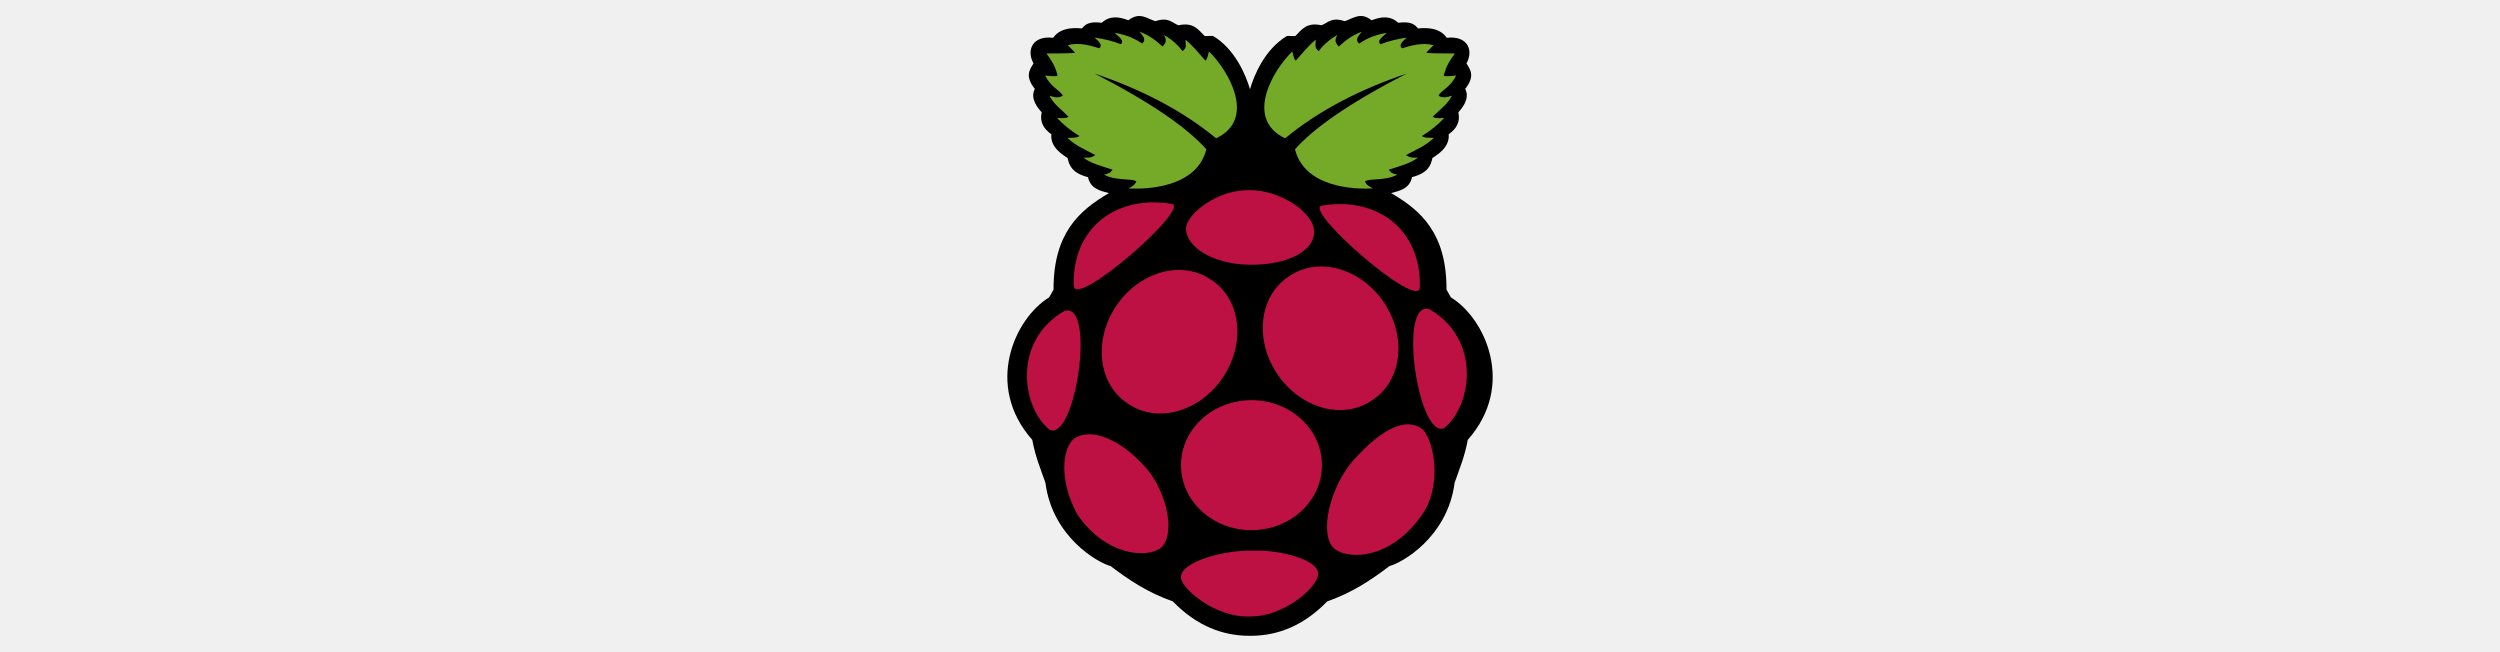
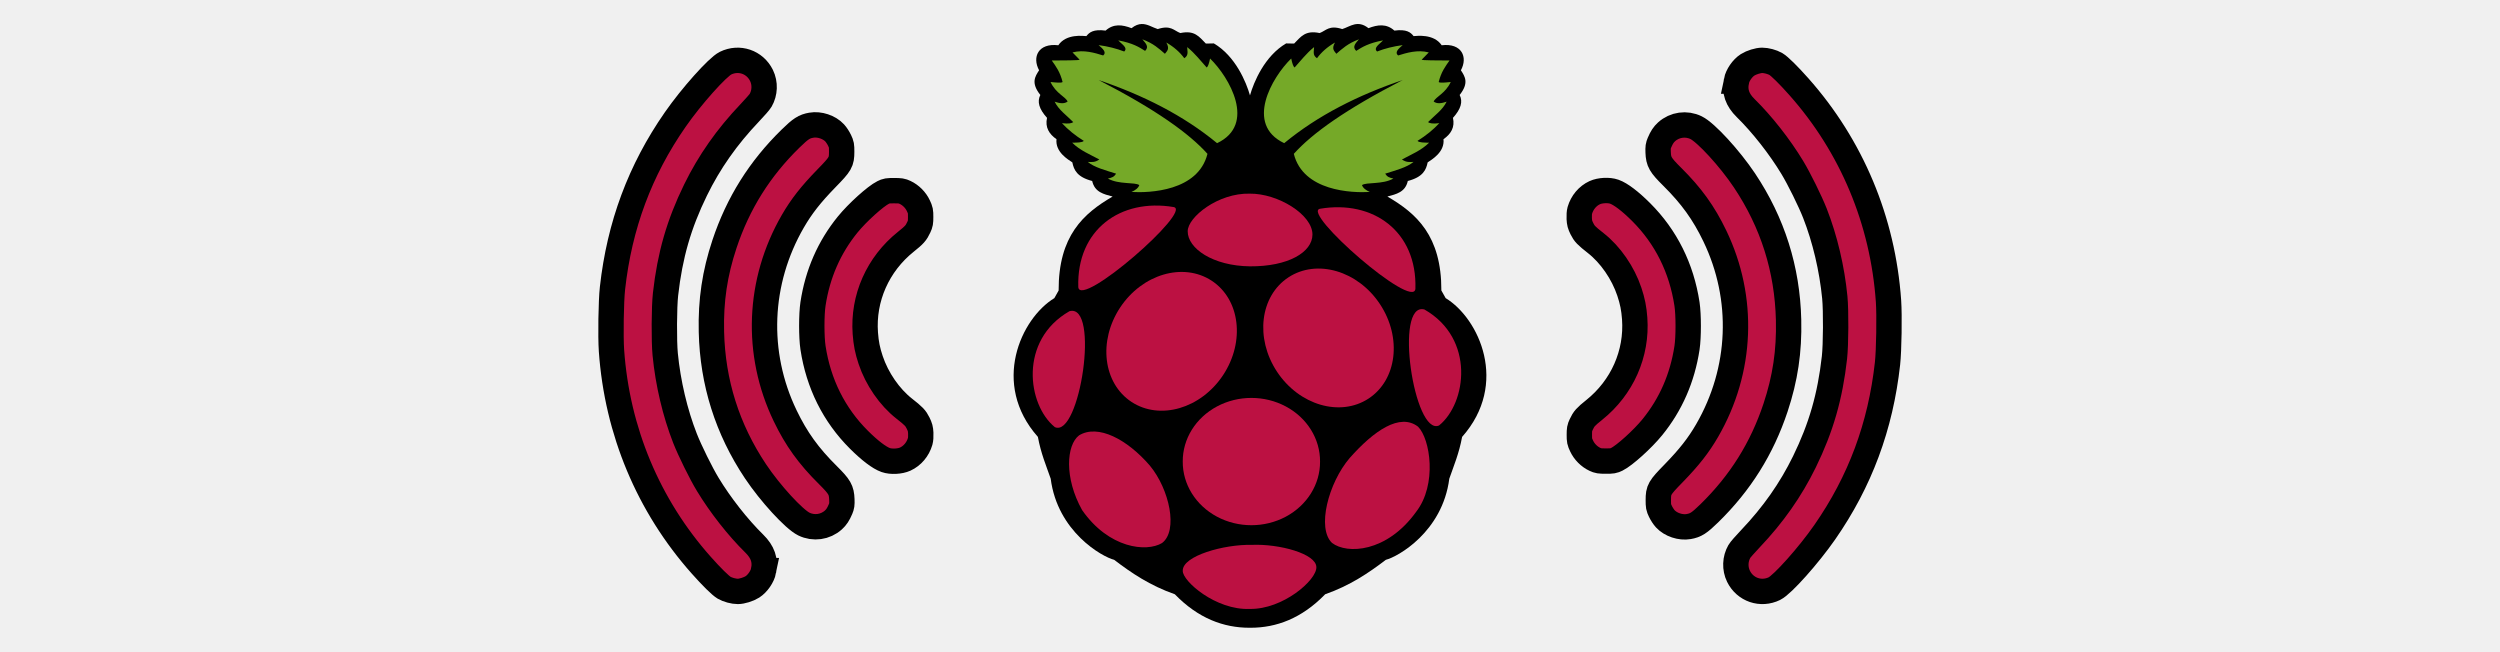
<svg xmlns="http://www.w3.org/2000/svg" width="257" height="67" viewBox="0 0 67.998 17.727" version="1.1" id="svg1" xml:space="preserve">
  <defs id="defs1" />
  <g id="layer1">
-     <g id="g1" transform="translate(3.132491,0.08399643)">
-       <path style="fill:#ffffff;stroke-width:0.053" d="m 30.297,8.603 c -0.005,0.019 -0.019,0.035 -0.036,0.043 -0.013,0.006 -0.034,0.007 -0.047,0.002 -0.015,-0.005 -0.039,-0.023 -0.065,-0.049 -0.06,-0.06 -0.098,-0.136 -0.111,-0.223 -0.004,-0.026 -0.004,-0.081 0,-0.106 0.011,-0.073 0.039,-0.137 0.084,-0.192 0.023,-0.029 0.067,-0.068 0.086,-0.078 0.008,-0.004 0.011,-0.004 0.027,-0.004 0.016,2.4e-5 0.019,5.189e-4 0.027,0.004 0.014,0.006 0.026,0.018 0.032,0.032 0.005,0.011 0.005,0.013 0.005,0.027 -4e-6,0.013 -5.65e-4,0.017 -0.004,0.025 -0.007,0.014 -0.011,0.019 -0.032,0.035 -0.068,0.054 -0.104,0.136 -0.098,0.221 0.002,0.024 0.005,0.042 0.013,0.065 0.015,0.046 0.046,0.09 0.081,0.118 0.023,0.018 0.027,0.023 0.034,0.035 0.005,0.01 0.006,0.014 0.006,0.024 3.93e-4,0.008 -1.68e-4,0.016 -0.001,0.02 z m -0.193,0.164 c -0.005,0.013 -0.01,0.02 -0.017,0.026 -0.019,0.018 -0.048,0.022 -0.072,0.01 -0.024,-0.012 -0.081,-0.074 -0.117,-0.128 -0.068,-0.102 -0.104,-0.215 -0.107,-0.338 -0.002,-0.076 0.008,-0.141 0.032,-0.212 0.033,-0.099 0.085,-0.182 0.16,-0.256 0.024,-0.024 0.033,-0.029 0.05,-0.032 0.019,-0.003 0.043,0.005 0.057,0.019 0.004,0.004 0.009,0.012 0.012,0.018 0.005,0.01 0.005,0.012 0.005,0.028 -8.4e-5,0.025 -0.002,0.029 -0.037,0.064 -0.038,0.039 -0.06,0.068 -0.081,0.104 -0.084,0.146 -0.091,0.32 -0.019,0.471 0.027,0.056 0.057,0.097 0.103,0.144 0.029,0.028 0.033,0.036 0.034,0.059 4.46e-4,0.012 -4.4e-5,0.016 -0.003,0.023 z M 29.918,8.916 c -0.003,0.014 -0.015,0.031 -0.027,0.039 -0.009,0.006 -0.026,0.011 -0.035,0.011 -0.01,0 -0.025,-0.004 -0.033,-0.009 -0.009,-0.005 -0.03,-0.026 -0.056,-0.055 C 29.639,8.759 29.564,8.578 29.55,8.384 c -0.002,-0.035 -9.92e-4,-0.12 0.002,-0.151 0.017,-0.152 0.067,-0.286 0.152,-0.409 0.039,-0.056 0.102,-0.127 0.122,-0.136 0.033,-0.016 0.071,-0.003 0.087,0.03 0.009,0.019 0.009,0.042 -0.002,0.06 -0.002,0.004 -0.014,0.017 -0.026,0.03 -0.055,0.058 -0.098,0.119 -0.131,0.187 -0.04,0.082 -0.062,0.158 -0.073,0.252 -0.004,0.03 -0.004,0.114 -7.55e-4,0.146 0.007,0.07 0.024,0.142 0.048,0.203 0.012,0.03 0.039,0.085 0.055,0.111 0.03,0.05 0.073,0.104 0.113,0.144 0.02,0.02 0.027,0.04 0.022,0.065 z" id="path1" />
-       <path style="fill:#ffffff;stroke-width:0.053" d="m 31.895,8.044 c 0.005,-0.019 0.019,-0.035 0.036,-0.043 0.013,-0.006 0.034,-0.007 0.047,-0.002 0.015,0.005 0.039,0.023 0.065,0.049 0.06,0.06 0.098,0.136 0.111,0.223 0.004,0.026 0.004,0.081 0,0.106 -0.011,0.073 -0.039,0.137 -0.084,0.192 -0.023,0.029 -0.067,0.068 -0.086,0.078 -0.008,0.004 -0.011,0.004 -0.027,0.004 -0.016,-2.41e-5 -0.019,-5.188e-4 -0.027,-0.004 -0.014,-0.006 -0.026,-0.018 -0.032,-0.032 -0.005,-0.011 -0.005,-0.013 -0.005,-0.027 4e-6,-0.013 5.66e-4,-0.016 0.004,-0.025 0.007,-0.014 0.011,-0.019 0.032,-0.035 0.068,-0.054 0.104,-0.136 0.098,-0.221 -0.002,-0.024 -0.005,-0.042 -0.013,-0.065 -0.015,-0.046 -0.046,-0.09 -0.081,-0.118 -0.023,-0.018 -0.027,-0.023 -0.034,-0.035 -0.005,-0.01 -0.006,-0.014 -0.006,-0.024 -3.9e-4,-0.008 1.71e-4,-0.016 0.001,-0.02 z m 0.193,-0.164 c 0.005,-0.013 0.01,-0.02 0.017,-0.026 0.019,-0.018 0.048,-0.022 0.072,-0.01 0.024,0.012 0.081,0.074 0.117,0.128 0.068,0.102 0.104,0.215 0.107,0.338 0.002,0.076 -0.008,0.141 -0.032,0.212 -0.033,0.099 -0.085,0.182 -0.16,0.256 -0.024,0.024 -0.033,0.029 -0.05,0.032 -0.019,0.003 -0.043,-0.005 -0.057,-0.019 -0.004,-0.004 -0.009,-0.012 -0.012,-0.018 -0.005,-0.01 -0.005,-0.012 -0.005,-0.028 8.4e-5,-0.025 0.002,-0.029 0.037,-0.064 0.038,-0.039 0.06,-0.068 0.081,-0.104 0.084,-0.146 0.091,-0.32 0.019,-0.471 -0.027,-0.056 -0.057,-0.097 -0.103,-0.144 -0.029,-0.028 -0.033,-0.036 -0.034,-0.059 -4.46e-4,-0.012 4.4e-5,-0.016 0.003,-0.023 z m 0.186,-0.149 c 0.003,-0.014 0.015,-0.031 0.027,-0.039 0.009,-0.006 0.026,-0.011 0.035,-0.011 0.01,0 0.025,0.004 0.033,0.009 0.009,0.005 0.03,0.026 0.056,0.055 0.128,0.144 0.204,0.325 0.217,0.519 0.002,0.035 9.93e-4,0.12 -0.002,0.151 -0.017,0.152 -0.067,0.286 -0.152,0.409 -0.039,0.056 -0.102,0.127 -0.122,0.136 -0.033,0.016 -0.071,0.003 -0.087,-0.03 -0.009,-0.019 -0.009,-0.042 0.002,-0.06 0.002,-0.004 0.014,-0.017 0.026,-0.03 0.055,-0.058 0.098,-0.119 0.131,-0.187 0.04,-0.082 0.062,-0.158 0.073,-0.252 0.004,-0.03 0.004,-0.114 7.55e-4,-0.146 -0.007,-0.07 -0.024,-0.142 -0.048,-0.203 -0.012,-0.03 -0.039,-0.085 -0.055,-0.111 -0.03,-0.05 -0.073,-0.104 -0.113,-0.144 -0.02,-0.02 -0.027,-0.04 -0.022,-0.065 z" id="path1-1" />
-       <path fill="#000000" d="m 27.839,0.351 c -0.085,0.003 -0.177,0.034 -0.281,0.116 -0.255,-0.098 -0.502,-0.133 -0.724,0.068 -0.342,-0.044 -0.453,0.047 -0.537,0.154 -0.075,-0.002 -0.561,-0.077 -0.784,0.255 C 24.954,0.878 24.777,1.273 24.978,1.643 c -0.114,0.177 -0.233,0.352 0.035,0.69 -0.095,0.188 -0.036,0.392 0.187,0.639 -0.059,0.264 0.057,0.451 0.264,0.596 -0.039,0.362 0.332,0.572 0.442,0.647 0.042,0.211 0.131,0.41 0.554,0.52 0.07,0.314 0.324,0.368 0.57,0.434 -0.814,0.473 -1.512,1.096 -1.507,2.623 L 25.404,8.004 c -0.933,0.568 -1.773,2.392 -0.46,3.875 0.086,0.464 0.23,0.798 0.358,1.167 0.192,1.487 1.442,2.183 1.772,2.266 0.483,0.368 0.998,0.717 1.694,0.962 0.657,0.677 1.368,0.935 2.083,0.935 0.01,-7e-6 0.021,8.9e-5 0.032,0 0.715,4.45e-4 1.426,-0.258 2.083,-0.935 0.696,-0.245 1.211,-0.594 1.694,-0.962 0.33,-0.082 1.58,-0.779 1.772,-2.266 0.128,-0.369 0.272,-0.702 0.358,-1.167 1.313,-1.483 0.473,-3.308 -0.46,-3.875 l -0.119,-0.213 c 0.005,-1.528 -0.693,-2.15 -1.507,-2.623 0.246,-0.066 0.501,-0.12 0.57,-0.434 0.423,-0.11 0.512,-0.309 0.554,-0.52 0.111,-0.075 0.481,-0.285 0.442,-0.647 0.207,-0.145 0.323,-0.332 0.264,-0.596 C 36.757,2.724 36.815,2.52 36.721,2.332 36.988,1.995 36.869,1.82 36.755,1.642 36.956,1.273 36.779,0.878 36.218,0.944 35.996,0.611 35.51,0.687 35.435,0.689 35.35,0.582 35.24,0.49 34.898,0.535 34.677,0.334 34.43,0.369 34.174,0.467 33.872,0.228 33.671,0.42 33.442,0.492 33.075,0.372 32.992,0.536 32.811,0.603 32.411,0.519 32.29,0.703 32.098,0.897 l -0.223,-0.004 C 31.272,1.248 30.972,1.972 30.866,2.344 30.76,1.972 30.461,1.248 29.858,0.892 l -0.223,0.004 C 29.443,0.703 29.321,0.519 28.921,0.603 28.741,0.536 28.657,0.372 28.29,0.492 28.14,0.444 28.002,0.346 27.839,0.351 Z" id="path1-8" style="stroke-width:0.024" />
-       <path fill="#75a928" d="m 26.638,1.915 c 1.6,0.825 2.531,1.493 3.041,2.061 -0.261,1.046 -1.623,1.094 -2.121,1.065 0.102,-0.047 0.187,-0.104 0.217,-0.192 -0.125,-0.089 -0.568,-0.009 -0.877,-0.183 0.119,-0.025 0.174,-0.049 0.23,-0.136 -0.292,-0.093 -0.607,-0.174 -0.792,-0.328 0.1,0.001 0.193,0.022 0.324,-0.068 -0.262,-0.141 -0.541,-0.253 -0.758,-0.468 0.135,-0.003 0.281,-0.001 0.324,-0.051 -0.24,-0.148 -0.442,-0.313 -0.609,-0.494 0.189,0.023 0.269,0.003 0.315,-0.03 -0.181,-0.185 -0.41,-0.342 -0.52,-0.571 0.141,0.048 0.269,0.067 0.362,-0.004 -0.062,-0.139 -0.325,-0.221 -0.477,-0.545 0.148,0.014 0.305,0.032 0.336,0 -0.069,-0.28 -0.187,-0.437 -0.302,-0.6 0.317,-0.005 0.797,0.001 0.775,-0.026 L 25.91,1.144 c 0.309,-0.083 0.626,0.013 0.856,0.085 0.103,-0.081 -0.002,-0.184 -0.128,-0.29 0.263,0.035 0.501,0.096 0.715,0.179 0.115,-0.104 -0.075,-0.207 -0.166,-0.311 0.406,0.077 0.578,0.185 0.749,0.294 0.124,-0.119 0.007,-0.22 -0.077,-0.324 0.306,0.113 0.464,0.26 0.63,0.405 0.056,-0.076 0.143,-0.132 0.038,-0.315 0.218,0.125 0.381,0.273 0.502,0.439 0.135,-0.086 0.08,-0.203 0.081,-0.311 0.226,0.184 0.369,0.38 0.545,0.571 0.035,-0.026 0.066,-0.113 0.094,-0.251 0.539,0.523 1.301,1.841 0.196,2.363 -0.941,-0.776 -2.064,-1.34 -3.309,-1.763 z" id="path2" style="stroke-width:0.024" />
-       <path fill="#75a928" d="m 35.13,1.915 c -1.6,0.825 -2.531,1.492 -3.04,2.061 0.261,1.046 1.623,1.094 2.121,1.065 -0.102,-0.047 -0.187,-0.104 -0.217,-0.192 0.125,-0.089 0.568,-0.009 0.877,-0.183 -0.119,-0.025 -0.174,-0.049 -0.23,-0.136 0.292,-0.093 0.607,-0.174 0.792,-0.328 -0.1,0.001 -0.193,0.022 -0.324,-0.068 0.262,-0.141 0.541,-0.253 0.758,-0.468 -0.135,-0.003 -0.281,-0.001 -0.324,-0.051 0.24,-0.148 0.442,-0.313 0.609,-0.494 -0.189,0.023 -0.269,0.003 -0.315,-0.03 0.181,-0.185 0.41,-0.342 0.52,-0.571 -0.141,0.048 -0.269,0.067 -0.362,-0.004 0.062,-0.139 0.325,-0.221 0.477,-0.545 -0.148,0.014 -0.305,0.032 -0.336,0 0.069,-0.28 0.187,-0.437 0.302,-0.6 -0.317,-0.005 -0.797,0.001 -0.775,-0.026 l 0.196,-0.2 c -0.309,-0.083 -0.626,0.013 -0.856,0.085 -0.103,-0.081 0.002,-0.184 0.128,-0.29 -0.263,0.035 -0.501,0.096 -0.715,0.179 -0.115,-0.104 0.075,-0.207 0.166,-0.311 -0.406,0.077 -0.578,0.185 -0.749,0.294 -0.124,-0.119 -0.007,-0.22 0.077,-0.324 -0.306,0.113 -0.464,0.26 -0.63,0.405 -0.056,-0.076 -0.143,-0.132 -0.038,-0.315 C 33.022,0.993 32.858,1.14 32.737,1.306 32.603,1.22 32.657,1.103 32.656,0.995 32.43,1.179 32.287,1.374 32.111,1.566 32.076,1.54 32.045,1.452 32.018,1.314 31.478,1.837 30.716,3.155 31.822,3.678 c 0.94,-0.776 2.064,-1.34 3.309,-1.763 z" id="path3" style="stroke-width:0.024" />
-       <path fill="#bc1142" d="m 32.823,12.568 a 1.917,1.768 0 1 1 -3.834,0 1.917,1.768 0 1 1 3.834,0 z" id="path4" style="stroke-width:0.027" />
-       <path fill="#bc1142" d="M 29.796,7.518 A 1.719,2.029 34.034 1 1 27.559,10.903 1.719,2.029 34.034 1 1 29.796,7.518 Z" id="path5" style="stroke-width:0.045" />
-       <path fill="#bc1142" d="M 31.94,7.424 A 2.029,1.719 55.966 1 0 34.177,10.809 2.029,1.719 55.966 1 0 31.94,7.424 Z" id="path6" style="stroke-width:0.045" />
-       <path fill="#bc1142" d="m 25.826,8.369 c 0.858,-0.23 0.29,3.548 -0.408,3.238 -0.768,-0.617 -1.015,-2.425 0.408,-3.238 z" id="path7" style="stroke-width:0.024" />
-       <path fill="#bc1142" d="M 35.737,8.322 C 34.879,8.092 35.448,11.87 36.145,11.56 36.913,10.943 37.16,9.135 35.737,8.322 Z" id="path8" style="stroke-width:0.024" />
-       <path fill="#bc1142" d="m 32.823,5.509 c 1.48,-0.25 2.712,0.629 2.662,2.234 -0.049,0.615 -3.207,-2.143 -2.662,-2.234 z" id="path9" style="stroke-width:0.024" />
-       <path fill="#bc1142" d="m 28.734,5.462 c -1.48,-0.25 -2.712,0.63 -2.662,2.234 0.049,0.615 3.207,-2.143 2.662,-2.234 z" id="path10" style="stroke-width:0.024" />
-       <path fill="#bc1142" d="m 30.86,5.088 c -0.883,-0.023 -1.731,0.656 -1.733,1.049 -0.002,0.478 0.698,0.968 1.739,0.98 1.063,0.008 1.741,-0.392 1.744,-0.885 0.004,-0.559 -0.967,-1.153 -1.75,-1.144 z" id="path11" style="stroke-width:0.024" />
-       <path fill="#bc1142" d="m 30.914,14.894 c 0.77,-0.034 1.804,0.248 1.806,0.622 0.013,0.363 -0.937,1.183 -1.857,1.167 -0.952,0.041 -1.886,-0.78 -1.874,-1.065 -0.014,-0.417 1.159,-0.743 1.925,-0.724 z" id="path12" style="stroke-width:0.024" />
-       <path fill="#bc1142" d="m 28.069,12.68 c 0.548,0.661 0.798,1.821 0.341,2.163 -0.433,0.261 -1.484,0.154 -2.231,-0.92 -0.504,-0.901 -0.439,-1.817 -0.085,-2.087 0.529,-0.322 1.347,0.113 1.976,0.843 z" id="path13" style="stroke-width:0.024" />
-       <path fill="#bc1142" d="m 33.649,12.47 c -0.593,0.695 -0.924,1.962 -0.491,2.37 0.414,0.317 1.525,0.273 2.345,-0.866 0.596,-0.765 0.396,-2.042 0.056,-2.381 -0.506,-0.391 -1.231,0.109 -1.91,0.876 z" id="path14" style="stroke-width:0.024" />
+     <path style="fill:#bc1142;stroke-width:0.69;stroke:#000000;fill-opacity:1;stroke-dasharray:none" d="m 25.028,12.004 c -0.062,0.215 -0.212,0.394 -0.406,0.483 -0.144,0.066 -0.384,0.078 -0.531,0.026 -0.174,-0.061 -0.433,-0.258 -0.73,-0.554 -0.676,-0.674 -1.099,-1.523 -1.248,-2.502 -0.044,-0.288 -0.044,-0.905 0,-1.192 0.125,-0.819 0.44,-1.539 0.943,-2.158 0.264,-0.325 0.756,-0.769 0.965,-0.872 0.09,-0.044 0.118,-0.049 0.298,-0.049 0.175,2.7e-4 0.21,0.006 0.298,0.047 0.155,0.072 0.29,0.208 0.362,0.363 0.057,0.121 0.062,0.146 0.062,0.304 -4.3e-5,0.15 -0.006,0.185 -0.05,0.279 -0.074,0.159 -0.119,0.21 -0.354,0.398 -0.762,0.61 -1.17,1.532 -1.101,2.487 0.02,0.274 0.059,0.47 0.145,0.728 0.171,0.512 0.515,1.011 0.914,1.323 0.259,0.203 0.308,0.254 0.377,0.393 0.053,0.108 0.066,0.155 0.072,0.273 0.004,0.085 -0.002,0.175 -0.016,0.224 z m -2.167,1.844 c -0.06,0.142 -0.111,0.219 -0.193,0.294 -0.219,0.198 -0.538,0.242 -0.803,0.112 -0.27,-0.132 -0.915,-0.835 -1.316,-1.435 -0.766,-1.147 -1.167,-2.415 -1.199,-3.795 -0.02,-0.85 0.09,-1.587 0.355,-2.385 0.37,-1.112 0.957,-2.048 1.8,-2.872 0.274,-0.267 0.368,-0.328 0.563,-0.362 0.219,-0.039 0.488,0.051 0.635,0.211 0.042,0.045 0.102,0.137 0.133,0.203 0.053,0.112 0.057,0.134 0.057,0.31 -9.45e-4,0.279 -0.027,0.326 -0.414,0.722 -0.426,0.438 -0.679,0.76 -0.914,1.166 -0.949,1.641 -1.026,3.595 -0.209,5.292 0.302,0.628 0.637,1.093 1.162,1.613 0.321,0.319 0.37,0.404 0.38,0.663 0.005,0.139 -4.96e-4,0.177 -0.037,0.264 z m -2.091,1.672 c -0.032,0.161 -0.164,0.353 -0.305,0.443 -0.105,0.067 -0.288,0.123 -0.397,0.123 -0.113,0 -0.276,-0.044 -0.372,-0.1 -0.1,-0.059 -0.34,-0.295 -0.624,-0.615 -1.439,-1.62 -2.287,-3.648 -2.44,-5.833 -0.027,-0.388 -0.012,-1.349 0.027,-1.698 0.19,-1.711 0.748,-3.21 1.708,-4.59 0.437,-0.629 1.148,-1.425 1.367,-1.532 0.368,-0.18 0.797,-0.034 0.978,0.334 0.104,0.213 0.095,0.472 -0.024,0.678 -0.023,0.041 -0.157,0.194 -0.296,0.34 -0.623,0.655 -1.099,1.333 -1.473,2.097 -0.453,0.926 -0.698,1.776 -0.817,2.836 -0.039,0.342 -0.044,1.276 -0.009,1.635 0.076,0.781 0.268,1.593 0.539,2.285 0.13,0.332 0.435,0.95 0.618,1.251 0.34,0.562 0.818,1.172 1.267,1.613 0.229,0.225 0.308,0.454 0.252,0.733 z" id="path1" />
+     <path style="fill:#bc1142;stroke-width:0.69;stroke-dasharray:none;fill-opacity:1;stroke:#000000" d="m 42.97,5.723 c 0.062,-0.215 0.212,-0.394 0.406,-0.483 0.144,-0.066 0.384,-0.078 0.531,-0.026 0.174,0.061 0.433,0.258 0.73,0.554 0.676,0.674 1.099,1.523 1.248,2.502 0.044,0.288 0.044,0.905 0,1.192 -0.125,0.819 -0.44,1.539 -0.943,2.158 -0.264,0.325 -0.756,0.769 -0.965,0.872 -0.09,0.044 -0.118,0.049 -0.298,0.049 -0.175,-2.7e-4 -0.21,-0.006 -0.298,-0.047 -0.155,-0.072 -0.29,-0.208 -0.362,-0.363 -0.057,-0.121 -0.062,-0.146 -0.062,-0.304 4.3e-5,-0.15 0.006,-0.185 0.05,-0.279 0.074,-0.159 0.119,-0.21 0.354,-0.398 0.762,-0.61 1.17,-1.532 1.101,-2.487 -0.02,-0.274 -0.059,-0.47 -0.145,-0.728 -0.171,-0.512 -0.515,-1.011 -0.914,-1.323 -0.259,-0.203 -0.308,-0.254 -0.377,-0.393 -0.053,-0.108 -0.066,-0.155 -0.072,-0.273 -0.004,-0.085 0.002,-0.175 0.016,-0.224 z m 2.167,-1.844 c 0.06,-0.142 0.111,-0.219 0.193,-0.294 0.219,-0.198 0.538,-0.242 0.803,-0.112 0.27,0.132 0.915,0.835 1.316,1.435 0.766,1.147 1.167,2.415 1.199,3.795 0.02,0.85 -0.09,1.587 -0.355,2.385 -0.37,1.112 -0.957,2.048 -1.8,2.872 -0.274,0.267 -0.368,0.328 -0.563,0.362 -0.219,0.039 -0.488,-0.051 -0.635,-0.211 -0.042,-0.045 -0.102,-0.137 -0.133,-0.203 -0.053,-0.112 -0.057,-0.134 -0.057,-0.31 9.45e-4,-0.279 0.027,-0.326 0.414,-0.722 0.426,-0.438 0.679,-0.76 0.914,-1.166 0.949,-1.641 1.026,-3.595 0.209,-5.292 -0.302,-0.628 -0.637,-1.093 -1.162,-1.613 -0.321,-0.319 -0.37,-0.404 -0.38,-0.663 -0.005,-0.139 4.96e-4,-0.177 0.037,-0.264 z m 2.091,-1.672 c 0.032,-0.161 0.164,-0.353 0.305,-0.443 0.105,-0.067 0.288,-0.123 0.397,-0.123 0.113,0 0.276,0.044 0.372,0.1 0.1,0.059 0.34,0.295 0.624,0.615 1.439,1.62 2.287,3.648 2.44,5.833 0.027,0.388 0.012,1.349 -0.027,1.698 -0.19,1.711 -0.748,3.21 -1.708,4.59 -0.437,0.629 -1.148,1.425 -1.367,1.532 -0.368,0.18 -0.797,0.034 -0.978,-0.334 -0.104,-0.213 -0.095,-0.472 0.024,-0.678 0.023,-0.041 0.157,-0.194 0.296,-0.34 0.623,-0.655 1.099,-1.333 1.473,-2.097 0.453,-0.926 0.698,-1.776 0.817,-2.836 0.039,-0.342 0.044,-1.276 0.009,-1.635 -0.076,-0.781 -0.268,-1.593 -0.539,-2.285 -0.13,-0.332 -0.435,-0.95 -0.618,-1.251 -0.34,-0.562 -0.818,-1.172 -1.267,-1.613 -0.229,-0.225 -0.308,-0.454 -0.252,-0.733 z" id="path1-1" />
+     <g id="g14" transform="matrix(0.02294388,0,0,0.02294388,27.41646,0.6150235)">
+       <path fill="#000000" d="m 158.38,1.656 c -3.619,0.112 -7.517,1.449 -11.938,4.938 -10.83,-4.176 -21.33,-5.627 -30.72,2.875 C 101.222,7.588 96.51,11.469 92.94,16 89.757,15.934 69.121,12.728 59.658,26.844 35.877,24.03 28.361,40.832 36.877,56.5 c -4.857,7.519 -9.889,14.947 1.469,29.281 -4.018,7.984 -1.527,16.644 7.938,27.125 -2.498,11.223 2.412,19.141 11.219,25.312 -1.647,15.358 14.084,24.287 18.781,27.469 1.804,8.949 5.563,17.393 23.531,22.062 2.963,13.336 13.762,15.639 24.219,18.438 -34.562,20.09 -64.201,46.523 -64,111.38 l -5.062,9.031 c -39.63,24.1 -75.285,101.56 -19.53,164.52 3.642,19.708 9.75,33.864 15.188,49.531 8.134,63.131 61.218,92.692 75.219,96.188 20.517,15.628 42.368,30.457 71.938,40.844 27.875,28.749 58.074,39.706 88.438,39.688 0.445,-2.8e-4 0.899,0.005 1.344,0 30.364,0.019 60.562,-10.938 88.438,-39.688 29.569,-10.387 51.421,-25.216 71.938,-40.844 14.001,-3.496 67.085,-33.057 75.219,-96.188 5.438,-15.667 11.546,-29.823 15.188,-49.531 55.754,-62.965 20.1,-140.43 -19.531,-164.53 l -5.07,-9.03 c 0.201,-64.852 -29.438,-91.285 -64,-111.38 10.457,-2.798 21.256,-5.101 24.219,-18.438 17.968,-4.67 21.728,-13.114 23.531,-22.062 4.698,-3.181 20.428,-12.111 18.781,-27.469 8.807,-6.172 13.717,-14.09 11.219,-25.312 9.465,-10.481 11.956,-19.141 7.938,-27.125 11.36,-14.328 6.32,-21.756 1.47,-29.275 8.51,-15.668 1,-32.47 -22.79,-29.656 -9.46,-14.116 -30.09,-10.91 -33.28,-10.844 -3.57,-4.531 -8.28,-8.412 -22.78,-6.531 -9.39,-8.502 -19.89,-7.051 -30.72,-2.875 -12.86,-10.148 -21.37,-2.013 -31.09,1.062 -15.57,-5.088 -19.13,1.881 -26.78,4.719 -16.98,-3.588 -22.14,4.224 -30.28,12.469 l -9.469,-0.188 c -25.611,15.093 -38.334,45.826 -42.844,61.625 -4.512,-15.802 -17.206,-46.535 -42.812,-61.625 l -9.469,0.188 c -8.15,-8.245 -13.31,-16.057 -30.29,-12.469 -7.65,-2.838 -11.2,-9.806 -26.78,-4.719 -6.38,-2.018 -12.247,-6.214 -19.156,-6 z" id="path1-8" />
+       <path fill="#75a928" d="m 107.39,68.056 c 67.948,35.031 107.45,63.369 129.09,87.504 -11.082,44.418 -68.896,46.445 -90.036,45.199 4.328,-2.015 7.94,-4.428 9.22,-8.136 -5.304,-3.77 -24.113,-0.397 -37.244,-7.774 5.044,-1.045 7.404,-2.063 9.763,-5.785 -12.406,-3.957 -25.769,-7.366 -33.628,-13.921 4.241,0.052 8.201,0.949 13.74,-2.893 -11.112,-5.988 -22.969,-10.734 -32.181,-19.887 5.745,-0.141 11.939,-0.057 13.74,-2.17 -10.17,-6.301 -18.751,-13.308 -25.854,-20.972 8.04,0.971 11.435,0.135 13.379,-1.266 -7.688,-7.874 -17.418,-14.523 -22.057,-24.226 5.97,2.058 11.431,2.845 15.368,-0.181 -2.612,-5.894 -13.805,-9.37 -20.249,-23.142 6.284,0.609 12.95,1.371 14.283,0 -2.917,-11.884 -7.922,-18.565 -12.831,-25.487 13.45,-0.2 33.828,0.052 32.905,-1.085 l -8.316,-8.497 c 13.138,-3.537 26.581,0.568 36.34,3.616 4.382,-3.458 -0.078,-7.83 -5.424,-12.294 11.165,1.491 21.254,4.057 30.373,7.593 4.872,-4.399 -3.164,-8.799 -7.051,-13.198 17.249,3.273 24.557,7.871 31.82,12.475 5.269,-5.051 0.302,-9.343 -3.254,-13.74 13.006,4.817 19.705,11.036 26.758,17.175 2.391,-3.227 6.075,-5.592 1.627,-13.379 9.234,5.323 16.189,11.595 21.334,18.622 5.713,-3.638 3.404,-8.613 3.435,-13.198 9.597,7.806 15.687,16.114 23.142,24.226 1.502,-1.093 2.817,-4.802 3.978,-10.667 22.895,22.212 55.246,78.158 8.316,100.34 -39.94,-32.94 -87.64,-56.883 -140.5,-74.844 z" id="path2" />
+       <path fill="#75a928" d="m 467.92,68.056 c -67.94,35.034 -107.44,63.364 -129.08,87.504 11.082,44.418 68.896,46.445 90.036,45.199 -4.328,-2.015 -7.94,-4.428 -9.22,-8.136 5.304,-3.77 24.113,-0.397 37.244,-7.774 -5.044,-1.045 -7.404,-2.063 -9.763,-5.785 12.406,-3.957 25.769,-7.366 33.628,-13.921 -4.241,0.052 -8.201,0.949 -13.74,-2.893 11.112,-5.988 22.969,-10.734 32.181,-19.887 -5.745,-0.141 -11.939,-0.057 -13.74,-2.17 10.17,-6.301 18.751,-13.308 25.854,-20.972 -8.04,0.971 -11.435,0.135 -13.379,-1.266 7.688,-7.874 17.418,-14.523 22.057,-24.226 -5.97,2.058 -11.431,2.845 -15.368,-0.181 2.612,-5.894 13.805,-9.37 20.249,-23.142 -6.284,0.609 -12.95,1.371 -14.283,0 2.922,-11.889 7.928,-18.57 12.836,-25.492 -13.45,-0.2 -33.828,0.052 -32.905,-1.085 l 8.316,-8.497 c -13.138,-3.537 -26.581,0.568 -36.34,3.616 -4.382,-3.458 0.078,-7.83 5.424,-12.294 -11.165,1.491 -21.254,4.057 -30.373,7.593 -4.872,-4.399 3.164,-8.799 7.051,-13.198 -17.249,3.273 -24.557,7.871 -31.82,12.475 -5.269,-5.051 -0.302,-9.343 3.254,-13.74 -13.006,4.817 -19.705,11.036 -26.758,17.175 -2.391,-3.227 -6.075,-5.592 -1.627,-13.379 -9.234,5.323 -16.189,11.595 -21.334,18.622 -5.713,-3.638 -3.404,-8.613 -3.435,-13.198 -9.597,7.806 -15.687,16.114 -23.142,24.226 -1.502,-1.093 -2.817,-4.802 -3.978,-10.667 -22.895,22.212 -55.246,78.158 -8.316,100.34 39.919,-32.947 87.616,-56.888 140.48,-74.849 z" id="path3" />
+       <path fill="#bc1142" d="m 365.2,521.85 a 71.956,66.532 0 1 1 -143.91,0 71.956,66.532 0 1 1 143.91,0 z" transform="matrix(1.131107,0,0,1.12805,-43.13914,-68.31098)" id="path4" />
+       <path fill="#bc1142" d="m 262.84,276.65 a 61.875,28.125 0 1 1 -123.75,0 61.875,28.125 0 1 1 123.75,0 z" transform="matrix(0.7674168,-1.161311,2.171115,1.422437,-560.8886,217.6886)" id="path5" />
+       <path fill="#bc1142" d="m 262.84,276.65 a 61.875,28.125 0 1 1 -123.75,0 61.875,28.125 0 1 1 123.75,0 z" transform="matrix(-0.7674168,-1.161311,-2.171115,1.422437,1134.829,213.6886)" id="path6" />
+       <path fill="#bc1142" d="M 72.91,342.09 C 109.32,332.33 85.202,492.72 55.577,479.56 22.99,453.35 12.494,376.59 72.91,342.09 Z" id="path7" />
+       <path fill="#bc1142" d="M 493.68,340.09 C 457.266,330.333 481.388,490.73 511.013,477.57 543.6,451.357 554.096,374.59 493.68,340.09 Z" id="path8" />
+       <path fill="#bc1142" d="m 369.97,220.65 c 62.835,-10.61 115.12,26.722 113.01,94.858 -2.067,26.121 -136.16,-90.969 -113.01,-94.858 z" id="path9" />
+       <path fill="#bc1142" d="M 196.36,218.65 C 133.52,208.04 81.24,245.38 83.35,313.51 85.417,339.63 219.51,222.54 196.36,218.65 Z" id="path10" />
+       <path fill="#bc1142" d="m 286.62,202.76 c -37.503,-0.975 -73.495,27.834 -73.582,44.544 -0.105,20.304 29.651,41.093 73.837,41.62 45.123,0.323 73.916,-16.64 74.061,-37.594 0.165,-23.74 -41.039,-48.937 -74.317,-48.571 z" id="path11" />
+       <path fill="#bc1142" d="m 288.91,619.12 c 32.697,-1.427 76.571,10.532 76.657,26.396 0.543,15.405 -39.79,50.211 -78.826,49.538 -40.427,1.744 -80.069,-33.116 -79.55,-45.199 -0.605,-17.716 49.226,-31.548 81.719,-30.735 z" id="path12" />
+       <path fill="#bc1142" d="m 168.14,525.1 c 23.279,28.046 33.891,77.319 14.464,91.844 -18.379,11.088 -63.012,6.522 -94.736,-39.052 -21.395,-38.242 -18.638,-77.157 -3.616,-88.589 22.464,-13.684 57.173,4.799 83.889,35.797 z" id="path13" />
+       <path fill="#bc1142" d="m 405.02,516.21 c -25.187,29.502 -39.212,83.31 -20.838,100.64 17.568,13.464 64.729,11.582 99.566,-36.756 25.296,-32.465 16.82,-86.682 2.371,-101.08 -21.464,-16.602 -52.277,4.645 -81.099,37.188 z" id="path14" />
    </g>
  </g>
</svg>
